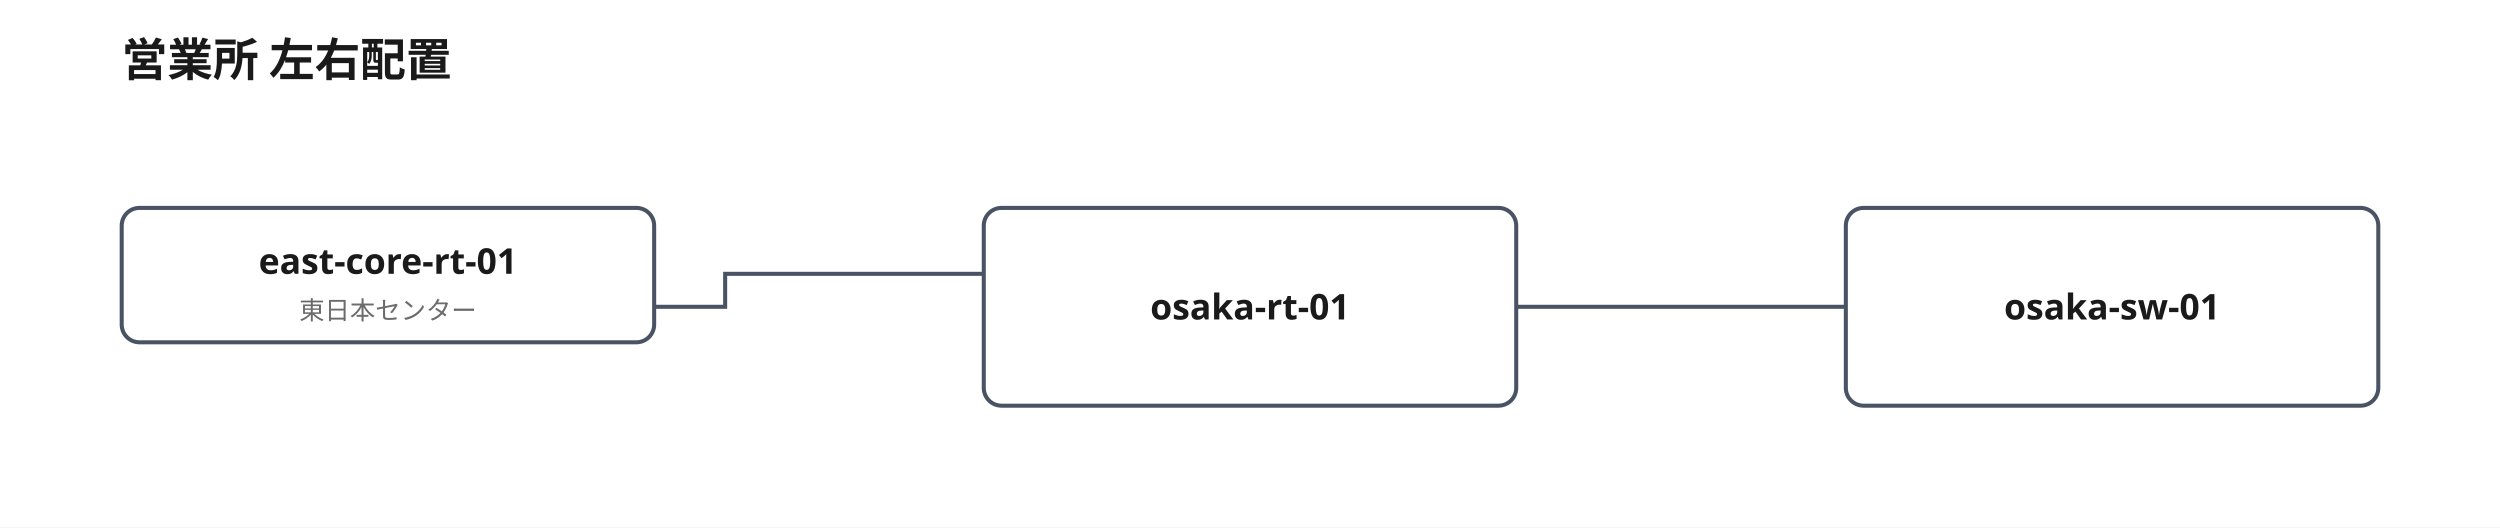
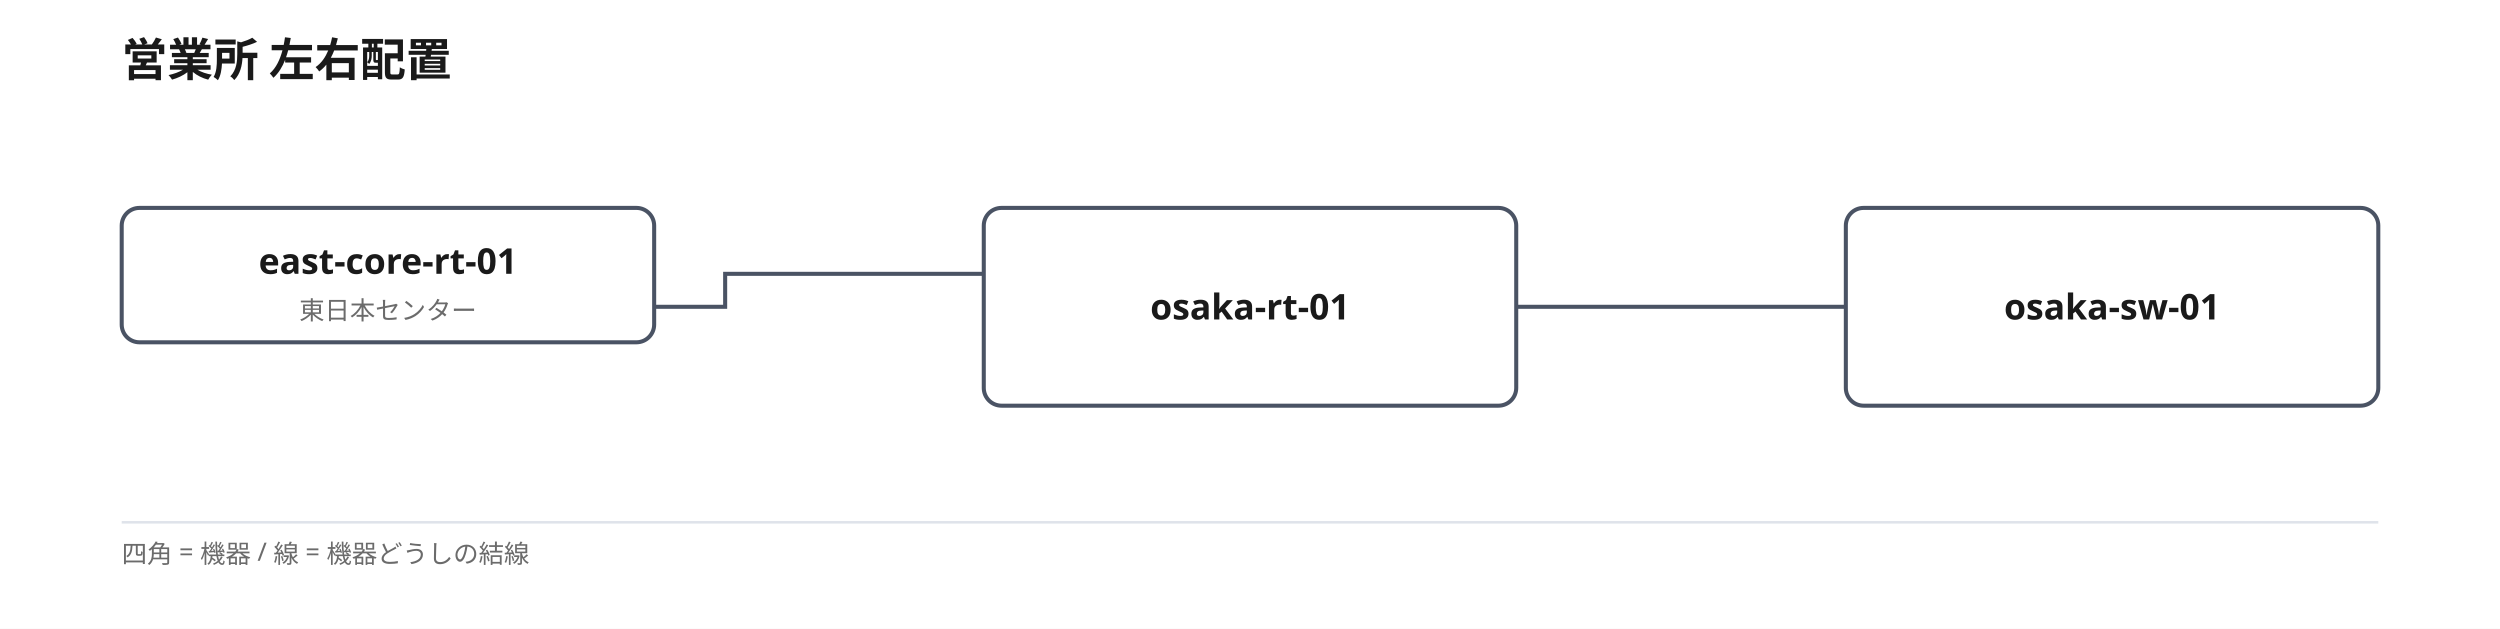
- <svg xmlns="http://www.w3.org/2000/svg" width="986" height="208" viewBox="0 0 986 208" font-family="'Yu Gothic', 'Hiragino Kaku Gothic ProN', Meiryo, 'Noto Sans JP', sans-serif">
+ <svg xmlns="http://www.w3.org/2000/svg" width="986" height="248" viewBox="0 0 986 248" font-family="'Yu Gothic', 'Hiragino Kaku Gothic ProN', Meiryo, 'Noto Sans JP', sans-serif">
  <rect width="100%" height="100%" fill="#ffffff" />
  <text x="48" y="30" font-size="18" font-weight="700" fill="#1a1a1a">営業所 左右配置</text>
  <polyline points="388,108 286,108 286,121 258,121" fill="none" stroke="#4a5364" stroke-width="1.6" />
  <text class="port-label" x="376.8" y="115.2" font-size="10" fill="#2f6fb5" text-anchor="end" paint-order="stroke" stroke="#ffffff" stroke-width="3" />
  <text class="port-label" x="265.3" y="141.0" font-size="10" fill="#2f6fb5" text-anchor="start" paint-order="stroke" stroke="#ffffff" stroke-width="3" />
  <polyline points="598,121 728,121" fill="none" stroke="#4a5364" stroke-width="1.6" />
  <text class="port-label" x="608.0" y="129.0" font-size="10" fill="#2f6fb5" text-anchor="start" paint-order="stroke" stroke="#ffffff" stroke-width="3" />
  <text class="port-label" x="718.0" y="129.0" font-size="10" fill="#2f6fb5" text-anchor="end" paint-order="stroke" stroke="#ffffff" stroke-width="3" />
  <g>
    <rect x="48" y="82" width="210" height="53" rx="7" fill="#ffffff" stroke="#4a5364" stroke-width="1.6" />
    <text x="153" y="108" font-size="14" font-weight="700" fill="#1a1a1a" text-anchor="middle">east-core-rt-01</text>
    <text x="153" y="126" font-size="10" fill="#6b6b6b" text-anchor="middle">東日本センター</text>
  </g>
  <g>
    <rect x="388" y="82" width="210" height="78" rx="7" fill="#ffffff" stroke="#4a5364" stroke-width="1.6" />
    <text x="493" y="126" font-size="14" font-weight="700" fill="#1a1a1a" text-anchor="middle">osaka-rt-01</text>
  </g>
  <g>
    <rect x="728" y="82" width="210" height="78" rx="7" fill="#ffffff" stroke="#4a5364" stroke-width="1.6" />
    <text x="833" y="126" font-size="14" font-weight="700" fill="#1a1a1a" text-anchor="middle">osaka-sw-01</text>
  </g>
+   <line x1="48" y1="206" x2="938" y2="206" stroke="#dfe3ea" stroke-width="1" />
+   <text x="48" y="222" font-size="10" fill="#6b6b6b">四角 = 機器 / 線 = 機器どうしの結線</text>
</svg>
